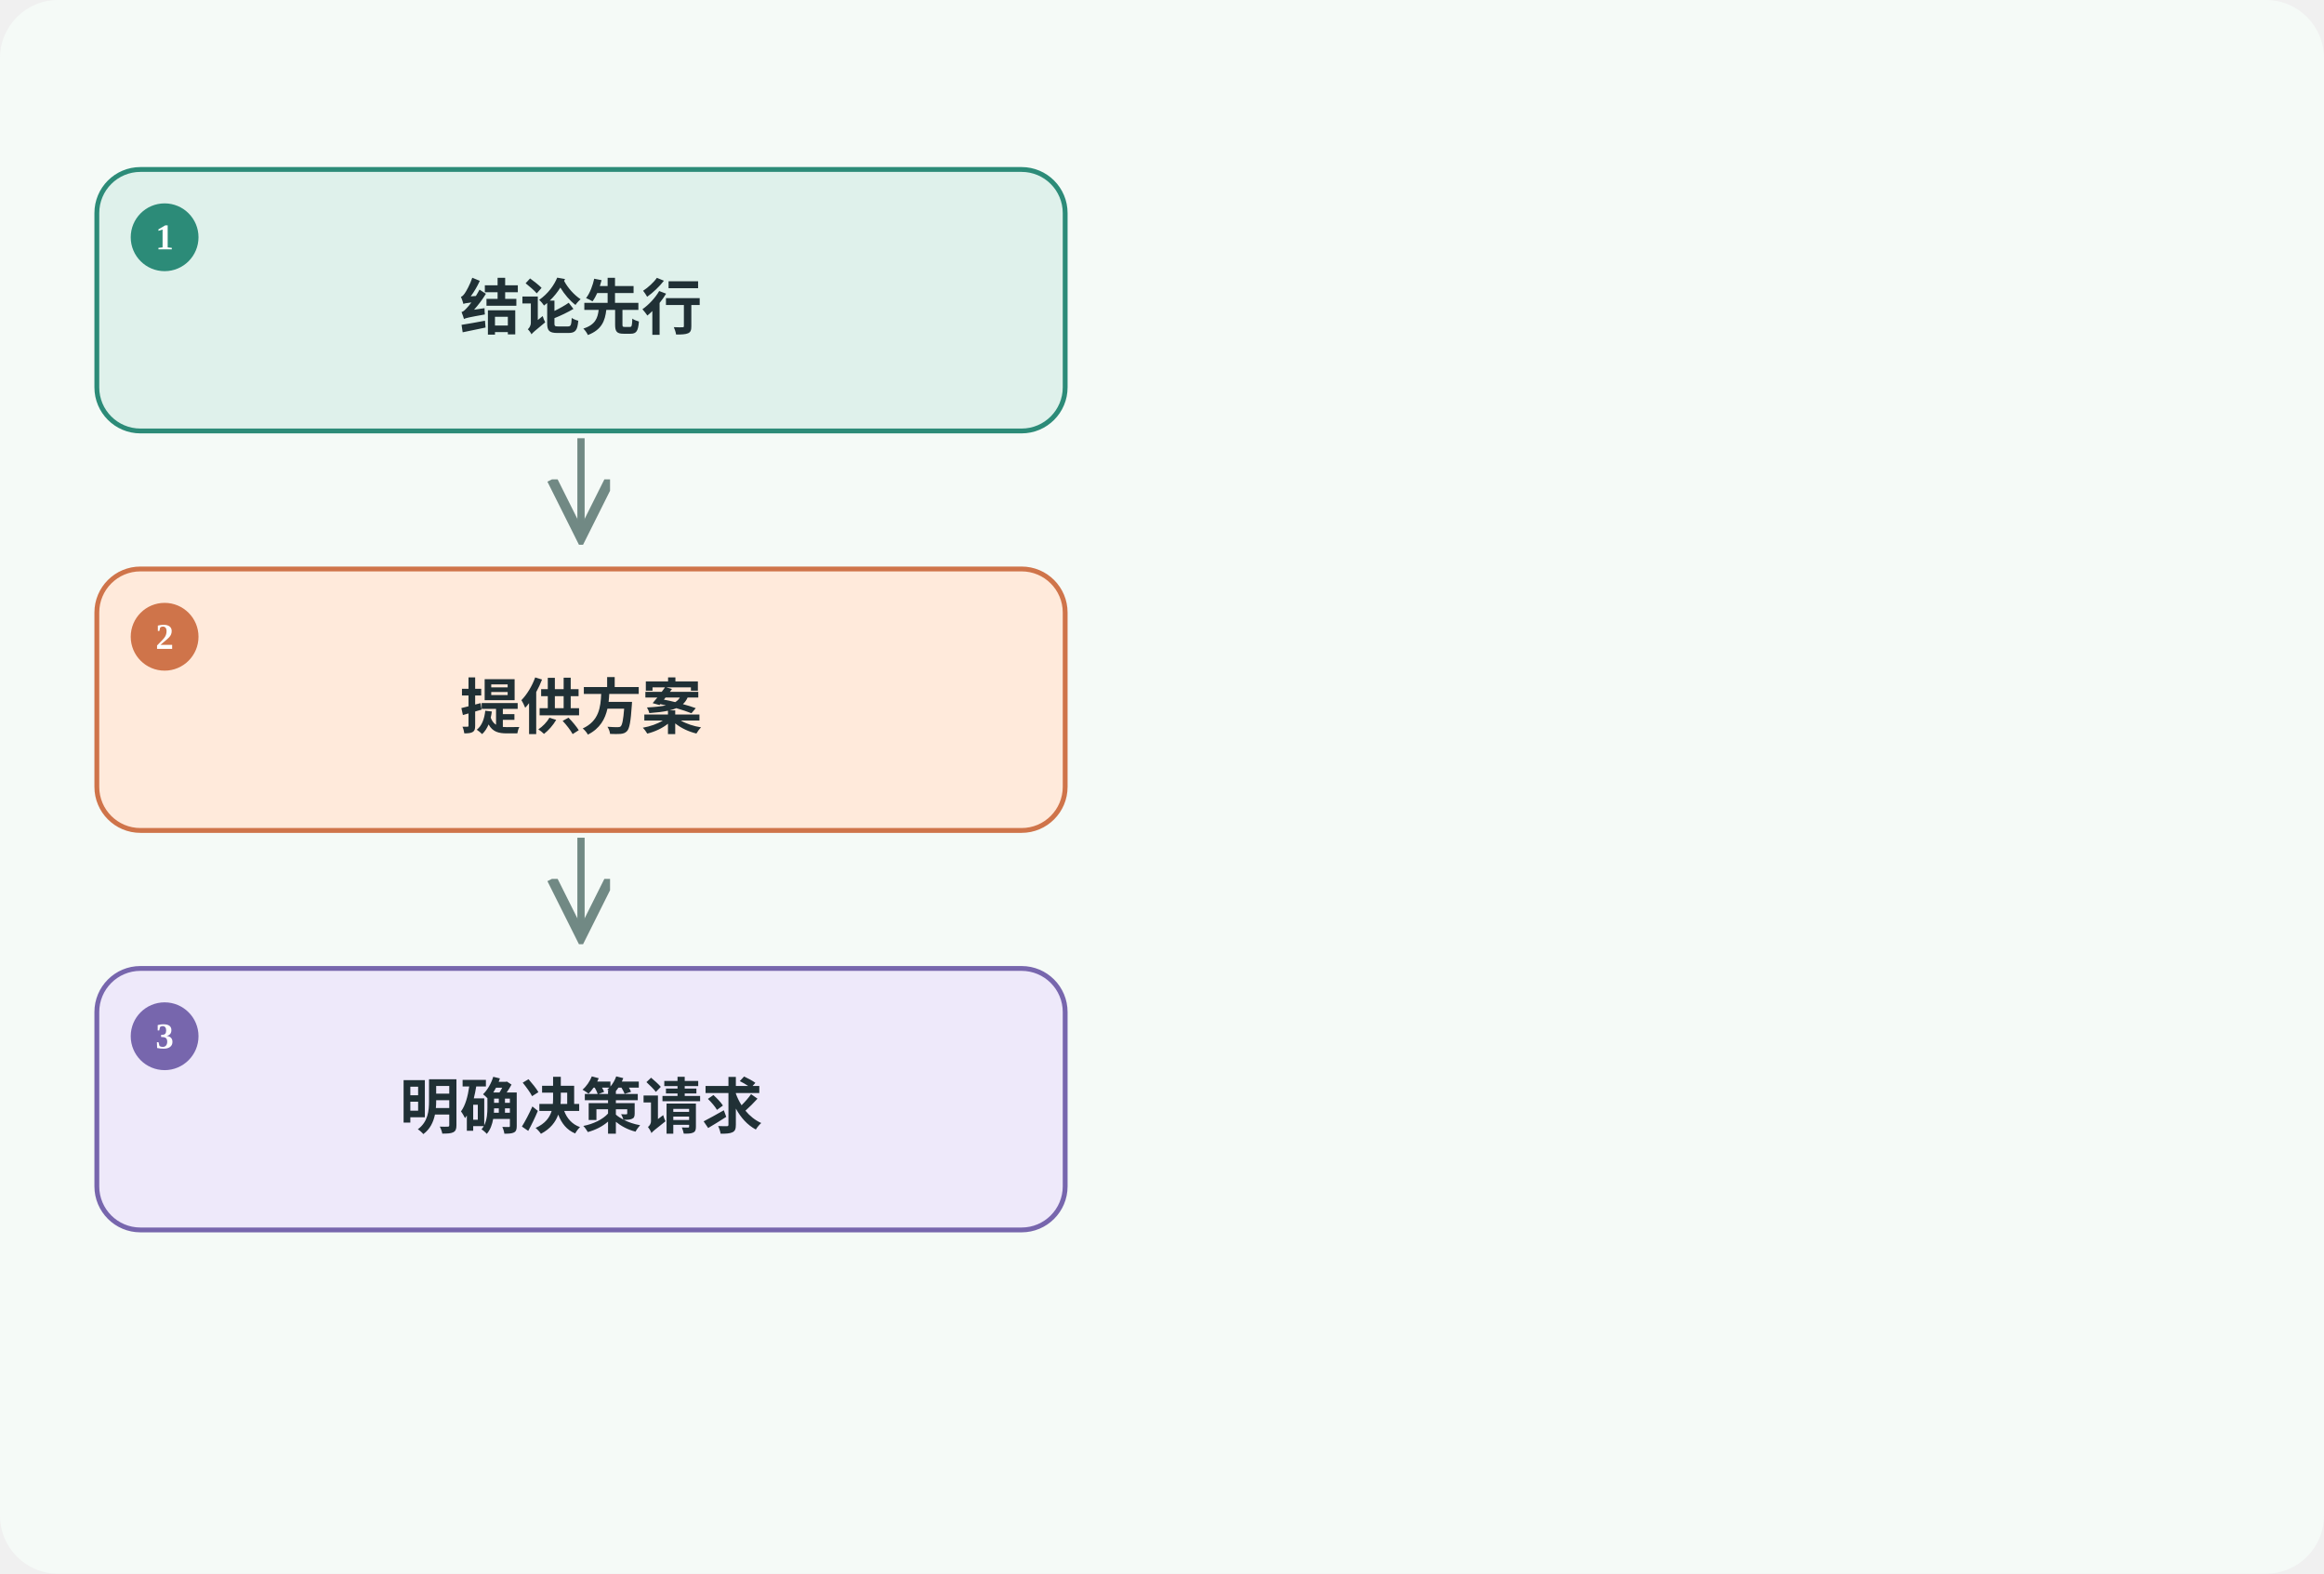
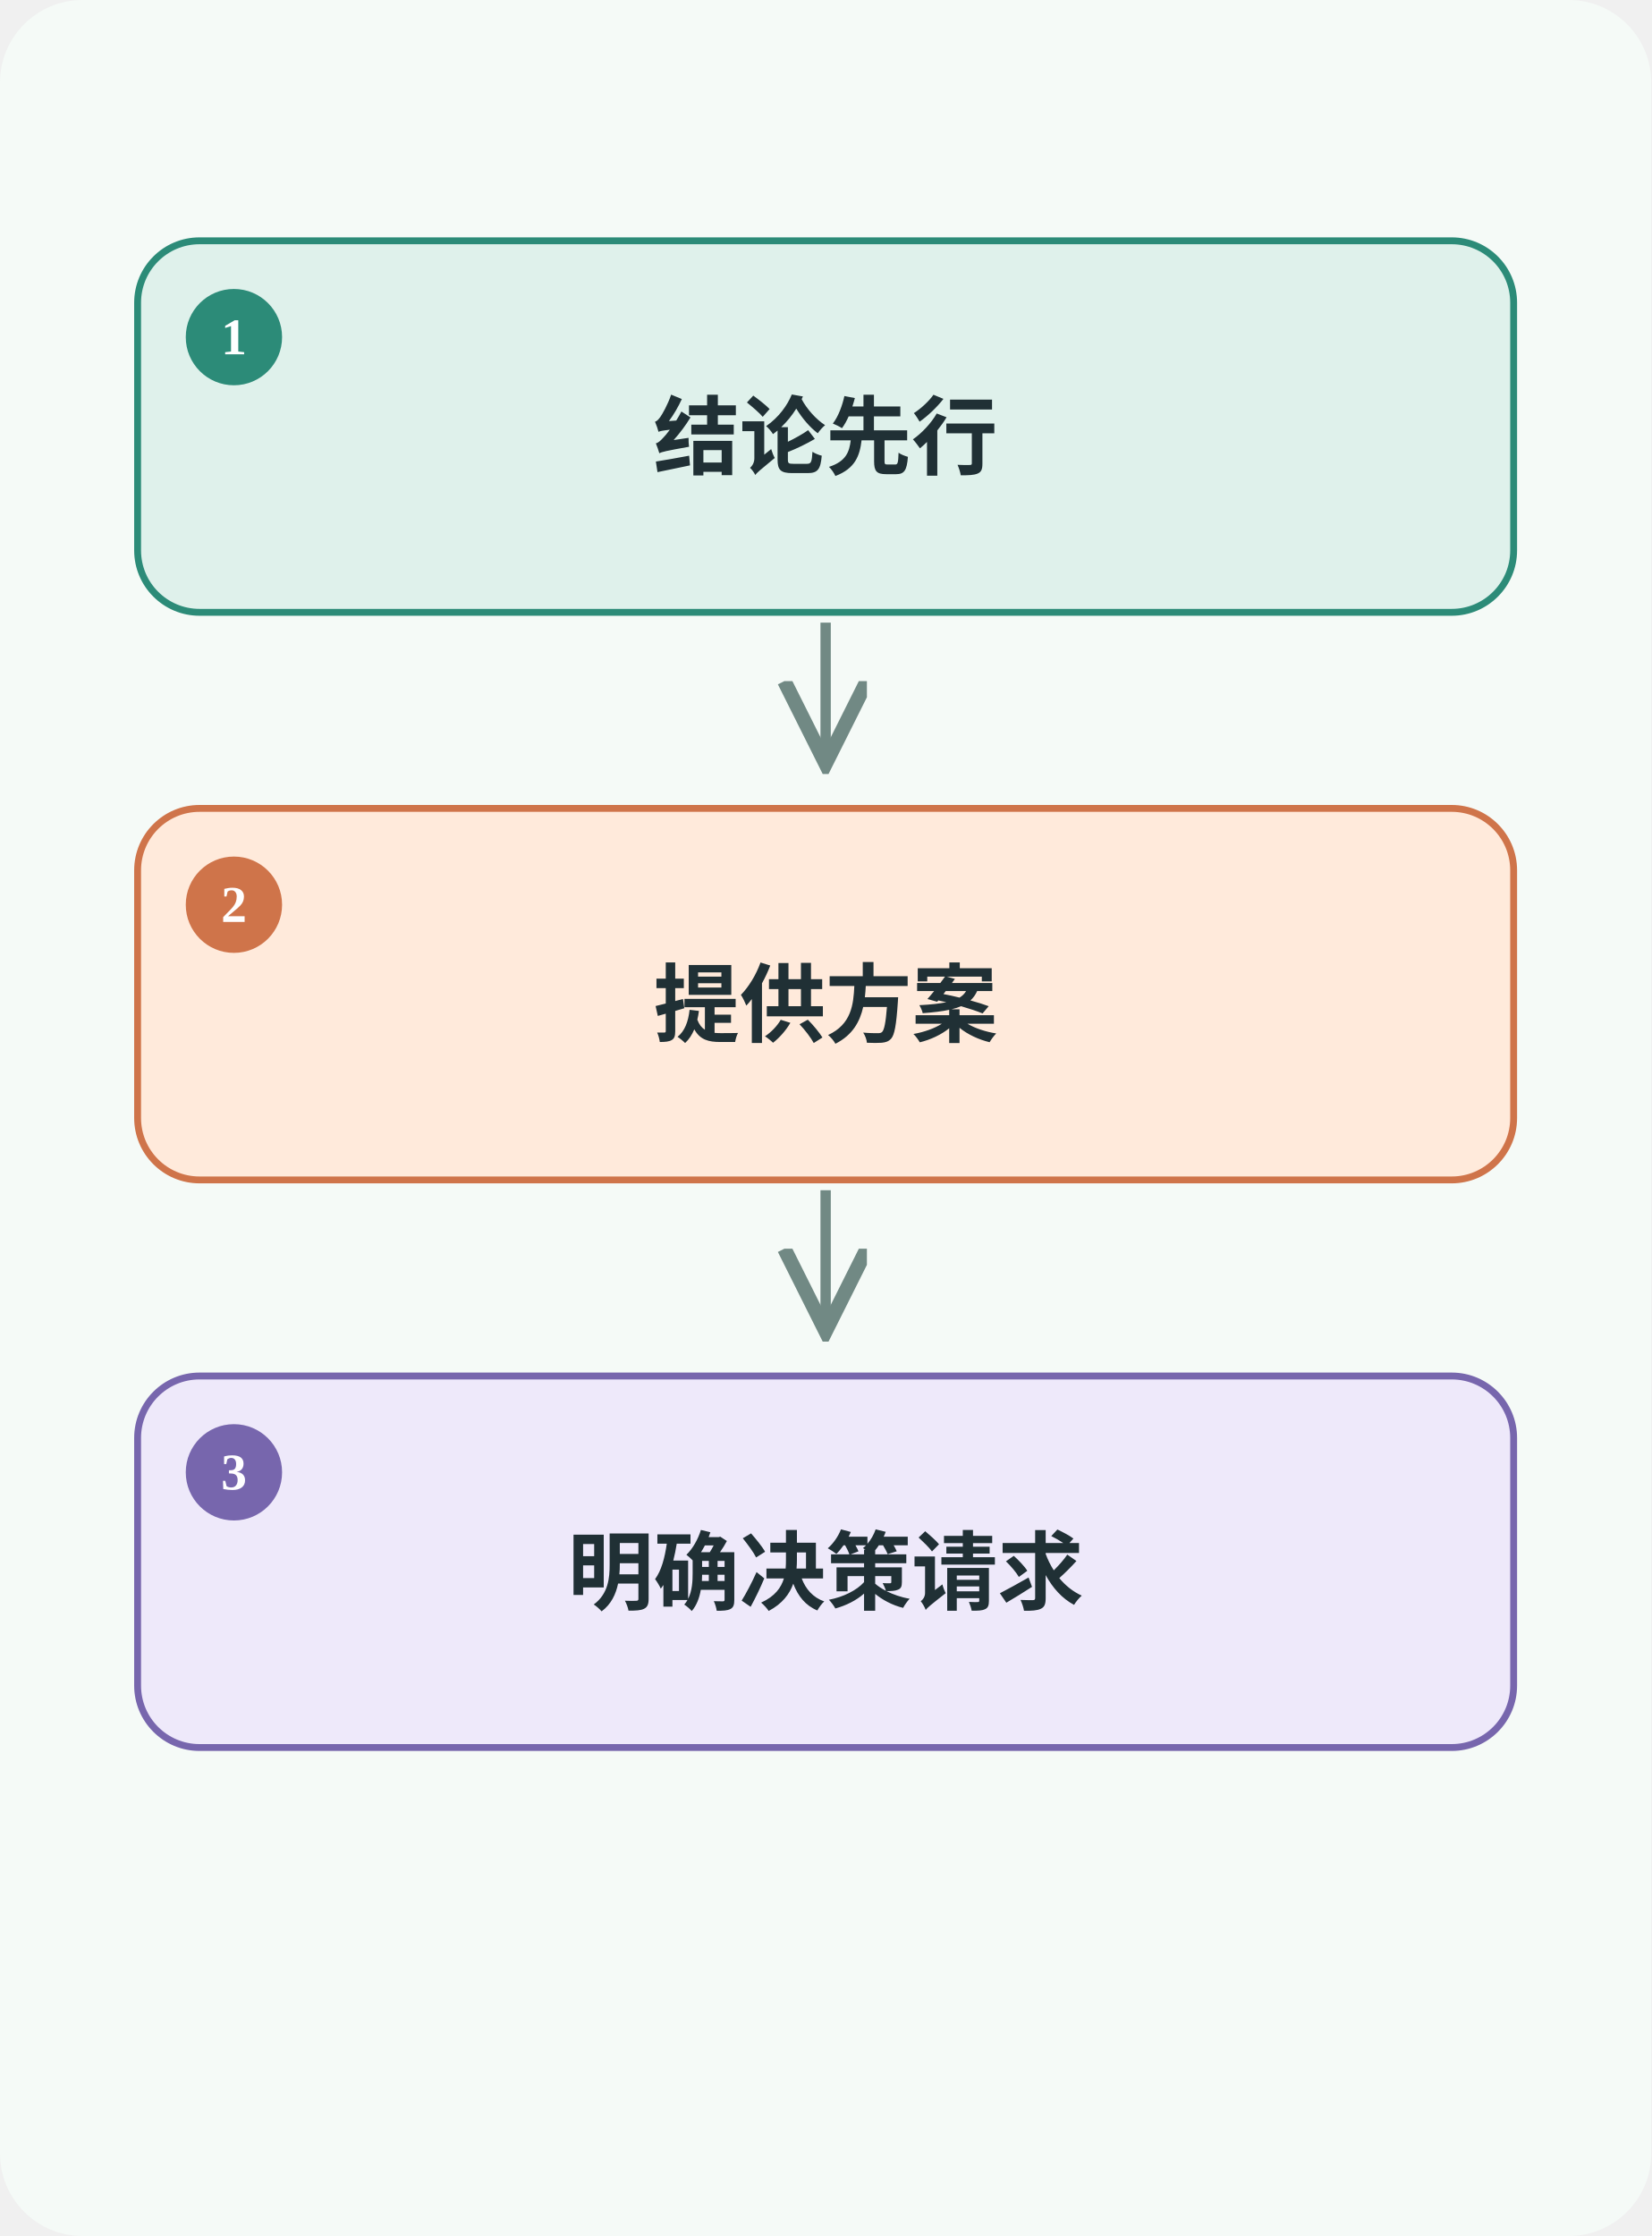
- <svg xmlns="http://www.w3.org/2000/svg" viewBox="0 0 960 650" role="img" aria-labelledby="title-upward-briefing-flow-true desc-upward-briefing-flow-true">
+ <svg xmlns="http://www.w3.org/2000/svg" viewBox="0 0 480 650" role="img" aria-labelledby="title-upward-briefing-flow-true desc-upward-briefing-flow-true">
  <defs>
    <marker id="arrow-upward-briefing-flow" markerWidth="9" markerHeight="9" refX="7" refY="4" orient="auto">
      <path d="M0 0 L8 4 L0 8" fill="none" stroke="#718984" stroke-width="1.4" />
    </marker>
  </defs>
-   <rect width="960" height="650" rx="24" fill="#f5faf7" />
+   <rect width="480" height="650" rx="24" fill="#f5faf7" />
  <path d="M240 181 v 38" fill="none" stroke="#718984" stroke-width="3" marker-end="url(#arrow-upward-briefing-flow)" />
  <path d="M240 346 v 38" fill="none" stroke="#718984" stroke-width="3" marker-end="url(#arrow-upward-briefing-flow)" />
  <rect x="40" y="70" width="400" height="108" rx="18" fill="#dff1eb" stroke="#2c8b78" stroke-width="2" />
  <circle cx="68" cy="98" r="14" fill="#2c8b78" />
  <text x="68" y="103" font-size="15" text-anchor="middle" fill="#fff" font-weight="800">1</text>
  <text x="240" y="136" text-anchor="middle" font-size="25" font-weight="750" fill="#203035">
    <tspan x="240" dy="0">结论先行</tspan>
  </text>
  <rect x="40" y="235" width="400" height="108" rx="18" fill="#ffeadb" stroke="#cf744a" stroke-width="2" />
  <circle cx="68" cy="263" r="14" fill="#cf744a" />
  <text x="68" y="268" font-size="15" text-anchor="middle" fill="#fff" font-weight="800">2</text>
  <text x="240" y="301" text-anchor="middle" font-size="25" font-weight="750" fill="#203035">
    <tspan x="240" dy="0">提供方案</tspan>
  </text>
  <rect x="40" y="400" width="400" height="108" rx="18" fill="#eee9fa" stroke="#7766ad" stroke-width="2" />
  <circle cx="68" cy="428" r="14" fill="#7766ad" />
  <text x="68" y="433" font-size="15" text-anchor="middle" fill="#fff" font-weight="800">3</text>
  <text x="240" y="466" text-anchor="middle" font-size="25" font-weight="750" fill="#203035">
    <tspan x="240" dy="0">明确决策请求</tspan>
  </text>
</svg>
